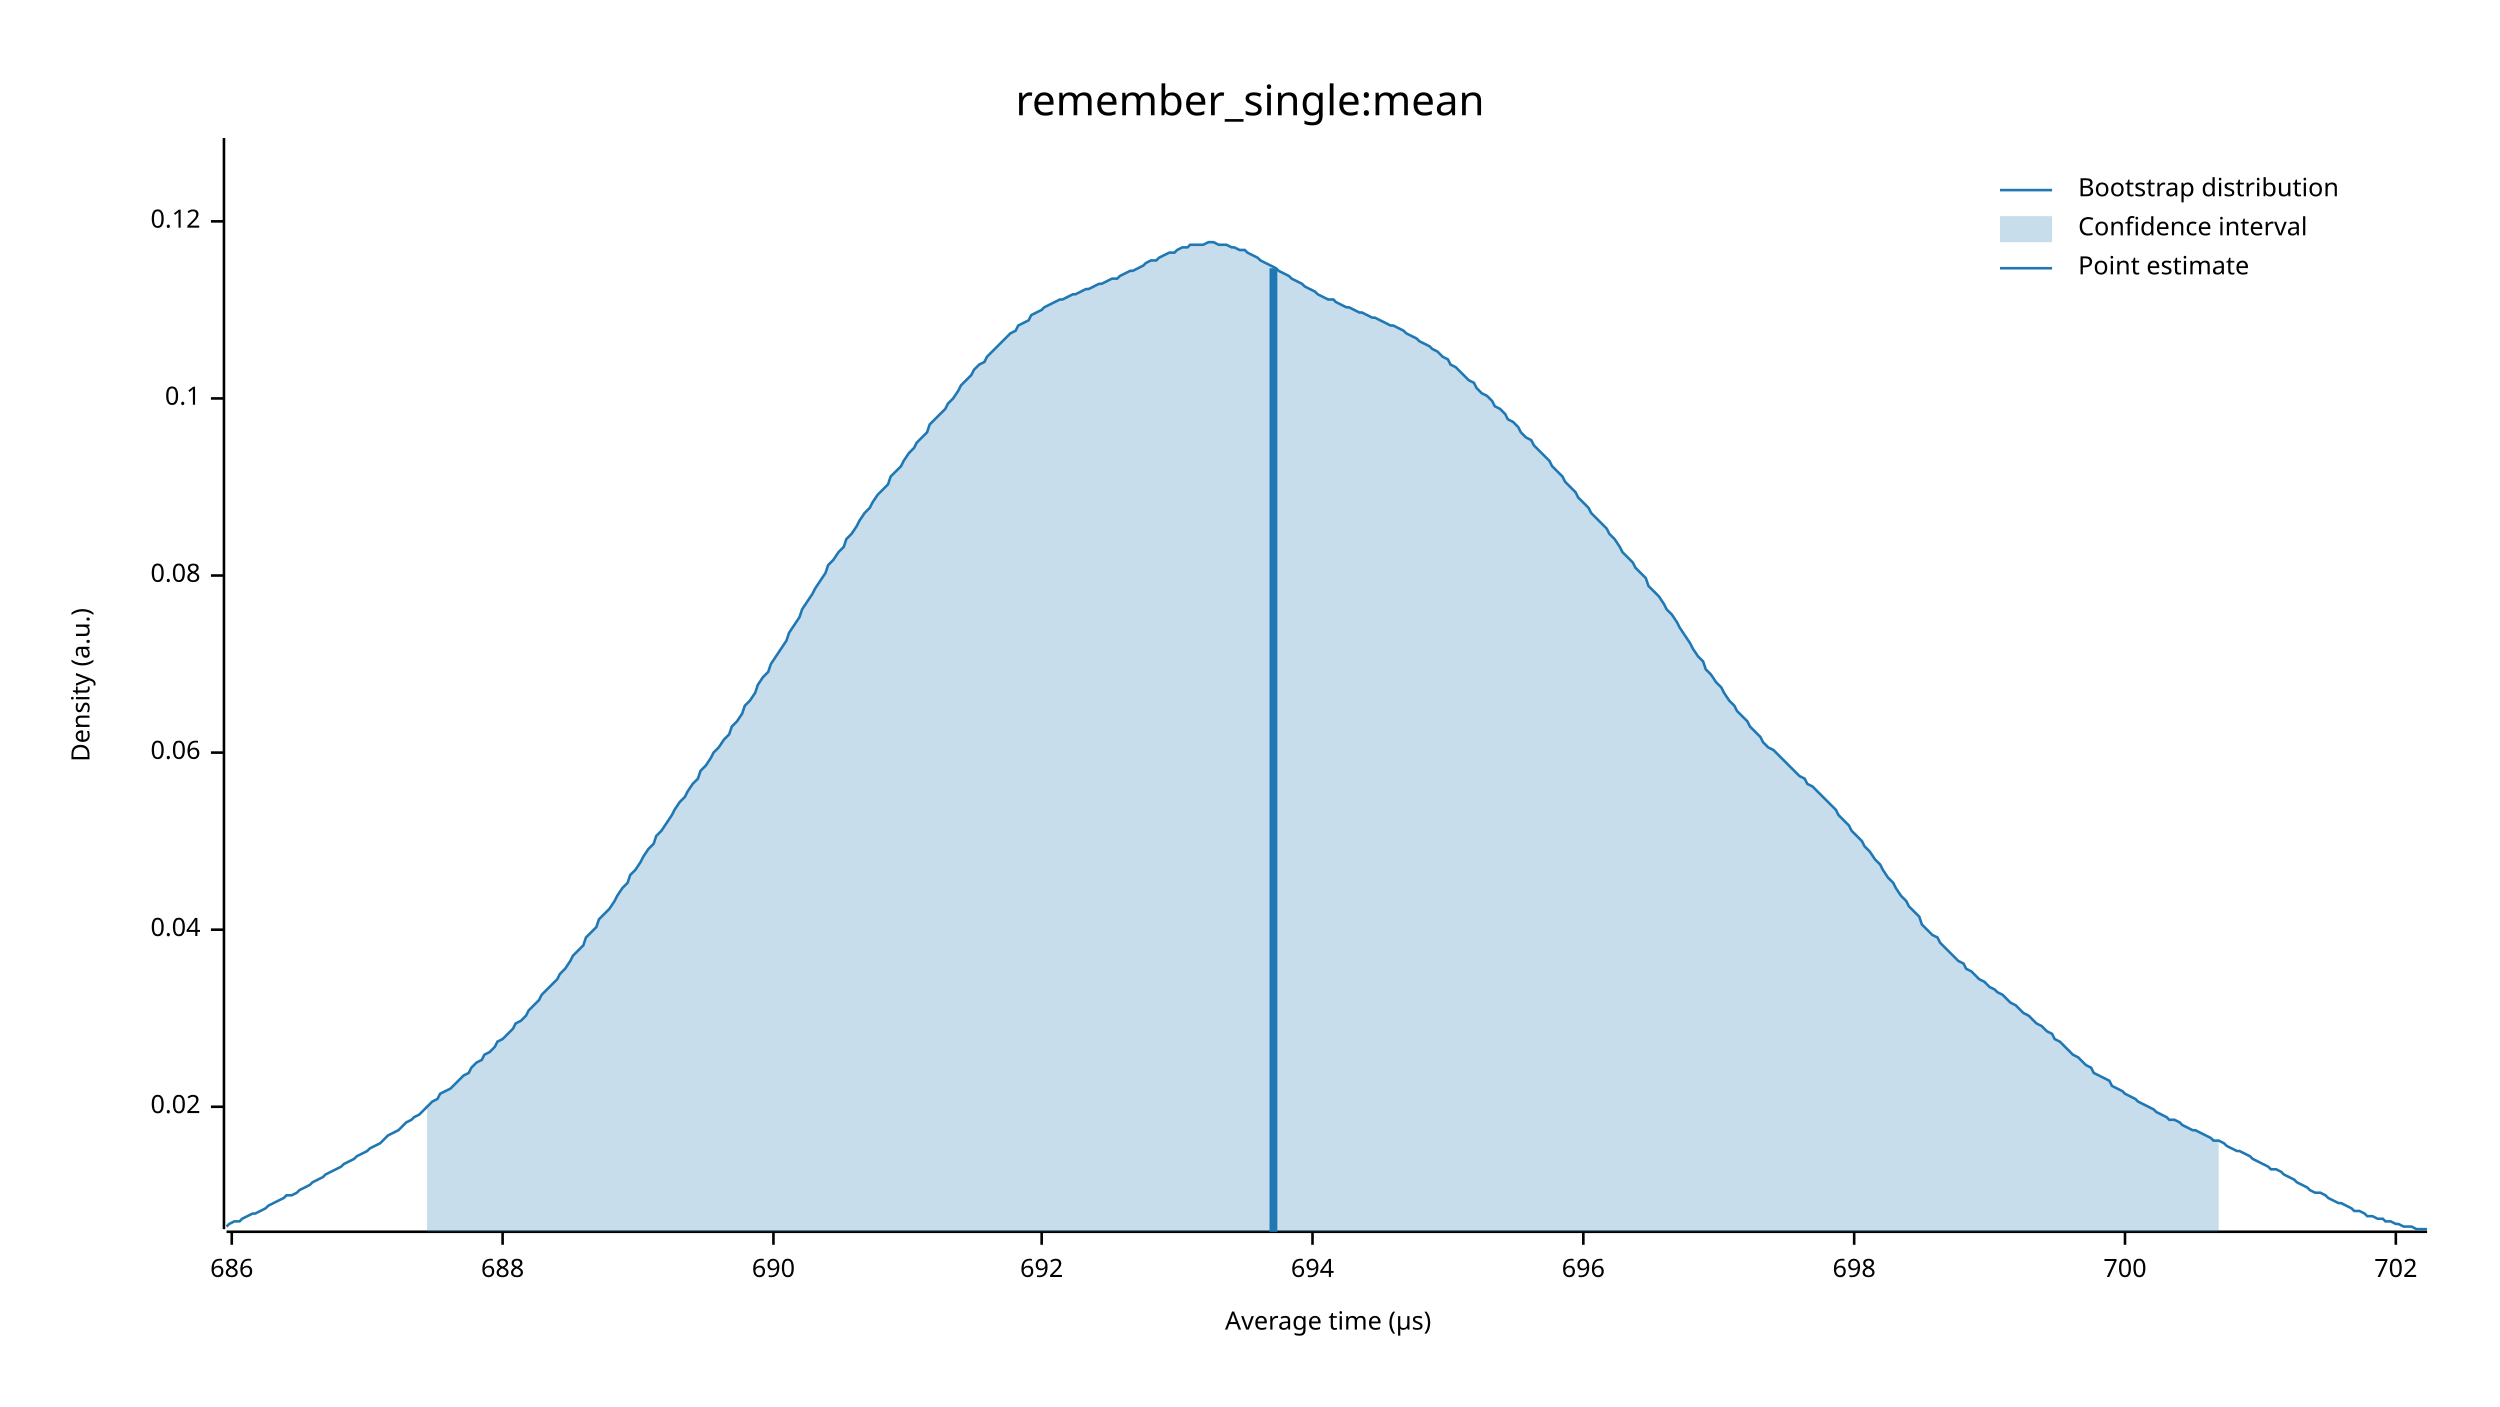
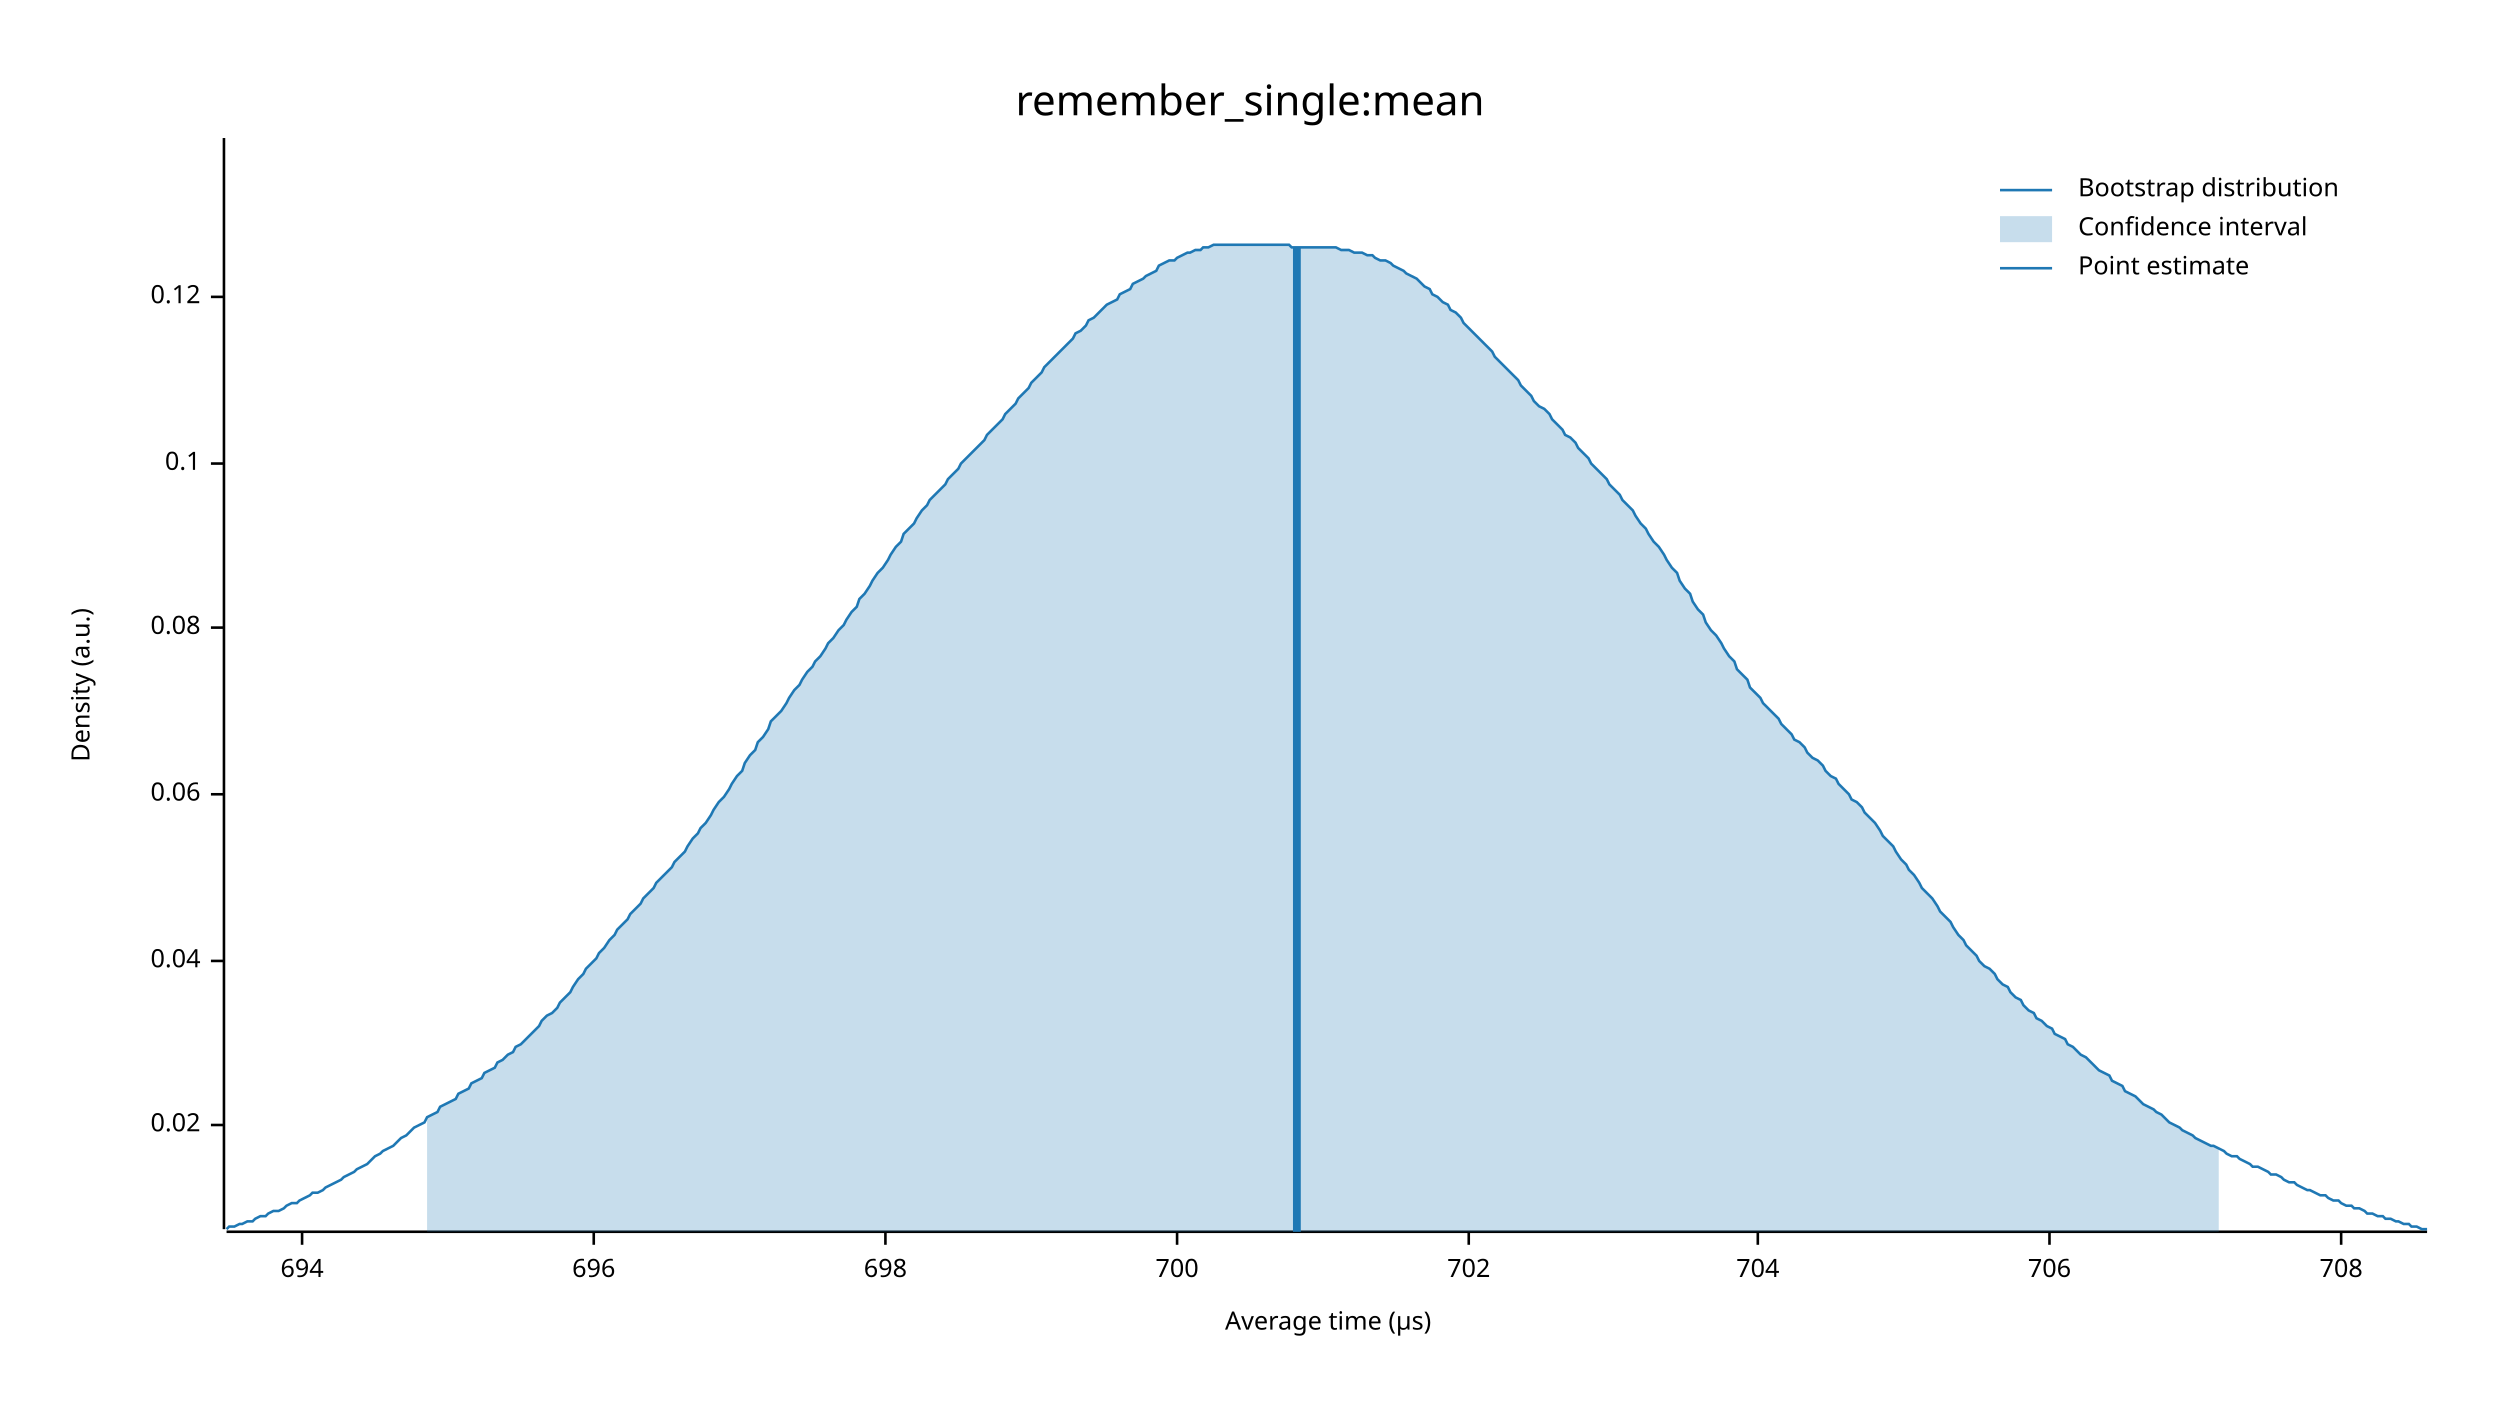
<svg xmlns="http://www.w3.org/2000/svg" width="960" height="540" viewBox="0 0 960 540">
  <text x="480" y="32" dy="0.76em" text-anchor="middle" font-family="sans-serif" font-size="16.129" opacity="1" fill="#000000">
remember_single:mean
</text>
  <text x="27" y="263" dy="0.76em" text-anchor="middle" font-family="sans-serif" font-size="9.677" opacity="1" fill="#000000" transform="rotate(270, 27, 263)">
Density (a.u.)
</text>
  <text x="510" y="513" dy="-0.5ex" text-anchor="middle" font-family="sans-serif" font-size="9.677" opacity="1" fill="#000000">
Average time (µs)
</text>
  <polyline fill="none" opacity="1" stroke="#000000" stroke-width="1" points="86,53 86,472 " />
-   <text x="77" y="425" dy="0.5ex" text-anchor="end" font-family="sans-serif" font-size="9.677" opacity="1" fill="#000000">
+   <text x="77" y="432" dy="0.5ex" text-anchor="end" font-family="sans-serif" font-size="9.677" opacity="1" fill="#000000">
0.02
</text>
-   <polyline fill="none" opacity="1" stroke="#000000" stroke-width="1" points="81,425 86,425 " />
-   <text x="77" y="357" dy="0.5ex" text-anchor="end" font-family="sans-serif" font-size="9.677" opacity="1" fill="#000000">
+   <polyline fill="none" opacity="1" stroke="#000000" stroke-width="1" points="81,432 86,432 " />
+   <text x="77" y="369" dy="0.5ex" text-anchor="end" font-family="sans-serif" font-size="9.677" opacity="1" fill="#000000">
0.04
</text>
-   <polyline fill="none" opacity="1" stroke="#000000" stroke-width="1" points="81,357 86,357 " />
-   <text x="77" y="289" dy="0.5ex" text-anchor="end" font-family="sans-serif" font-size="9.677" opacity="1" fill="#000000">
+   <polyline fill="none" opacity="1" stroke="#000000" stroke-width="1" points="81,369 86,369 " />
+   <text x="77" y="305" dy="0.5ex" text-anchor="end" font-family="sans-serif" font-size="9.677" opacity="1" fill="#000000">
0.06
</text>
-   <polyline fill="none" opacity="1" stroke="#000000" stroke-width="1" points="81,289 86,289 " />
-   <text x="77" y="221" dy="0.5ex" text-anchor="end" font-family="sans-serif" font-size="9.677" opacity="1" fill="#000000">
+   <polyline fill="none" opacity="1" stroke="#000000" stroke-width="1" points="81,305 86,305 " />
+   <text x="77" y="241" dy="0.5ex" text-anchor="end" font-family="sans-serif" font-size="9.677" opacity="1" fill="#000000">
0.08
</text>
-   <polyline fill="none" opacity="1" stroke="#000000" stroke-width="1" points="81,221 86,221 " />
-   <text x="77" y="153" dy="0.5ex" text-anchor="end" font-family="sans-serif" font-size="9.677" opacity="1" fill="#000000">
+   <polyline fill="none" opacity="1" stroke="#000000" stroke-width="1" points="81,241 86,241 " />
+   <text x="77" y="178" dy="0.5ex" text-anchor="end" font-family="sans-serif" font-size="9.677" opacity="1" fill="#000000">
0.1
</text>
-   <polyline fill="none" opacity="1" stroke="#000000" stroke-width="1" points="81,153 86,153 " />
-   <text x="77" y="85" dy="0.5ex" text-anchor="end" font-family="sans-serif" font-size="9.677" opacity="1" fill="#000000">
+   <polyline fill="none" opacity="1" stroke="#000000" stroke-width="1" points="81,178 86,178 " />
+   <text x="77" y="114" dy="0.5ex" text-anchor="end" font-family="sans-serif" font-size="9.677" opacity="1" fill="#000000">
0.12
</text>
-   <polyline fill="none" opacity="1" stroke="#000000" stroke-width="1" points="81,85 86,85 " />
+   <polyline fill="none" opacity="1" stroke="#000000" stroke-width="1" points="81,114 86,114 " />
  <polyline fill="none" opacity="1" stroke="#000000" stroke-width="1" points="87,473 932,473 " />
-   <text x="89" y="483" dy="0.76em" text-anchor="middle" font-family="sans-serif" font-size="9.677" opacity="1" fill="#000000">
- 686
- </text>
-   <polyline fill="none" opacity="1" stroke="#000000" stroke-width="1" points="89,473 89,478 " />
-   <text x="193" y="483" dy="0.76em" text-anchor="middle" font-family="sans-serif" font-size="9.677" opacity="1" fill="#000000">
- 688
- </text>
-   <polyline fill="none" opacity="1" stroke="#000000" stroke-width="1" points="193,473 193,478 " />
-   <text x="297" y="483" dy="0.76em" text-anchor="middle" font-family="sans-serif" font-size="9.677" opacity="1" fill="#000000">
- 690
- </text>
-   <polyline fill="none" opacity="1" stroke="#000000" stroke-width="1" points="297,473 297,478 " />
-   <text x="400" y="483" dy="0.76em" text-anchor="middle" font-family="sans-serif" font-size="9.677" opacity="1" fill="#000000">
- 692
- </text>
-   <polyline fill="none" opacity="1" stroke="#000000" stroke-width="1" points="400,473 400,478 " />
-   <text x="504" y="483" dy="0.76em" text-anchor="middle" font-family="sans-serif" font-size="9.677" opacity="1" fill="#000000">
+   <text x="116" y="483" dy="0.76em" text-anchor="middle" font-family="sans-serif" font-size="9.677" opacity="1" fill="#000000">
694
</text>
-   <polyline fill="none" opacity="1" stroke="#000000" stroke-width="1" points="504,473 504,478 " />
-   <text x="608" y="483" dy="0.76em" text-anchor="middle" font-family="sans-serif" font-size="9.677" opacity="1" fill="#000000">
+   <polyline fill="none" opacity="1" stroke="#000000" stroke-width="1" points="116,473 116,478 " />
+   <text x="228" y="483" dy="0.76em" text-anchor="middle" font-family="sans-serif" font-size="9.677" opacity="1" fill="#000000">
696
</text>
-   <polyline fill="none" opacity="1" stroke="#000000" stroke-width="1" points="608,473 608,478 " />
-   <text x="712" y="483" dy="0.76em" text-anchor="middle" font-family="sans-serif" font-size="9.677" opacity="1" fill="#000000">
+   <polyline fill="none" opacity="1" stroke="#000000" stroke-width="1" points="228,473 228,478 " />
+   <text x="340" y="483" dy="0.76em" text-anchor="middle" font-family="sans-serif" font-size="9.677" opacity="1" fill="#000000">
698
</text>
-   <polyline fill="none" opacity="1" stroke="#000000" stroke-width="1" points="712,473 712,478 " />
-   <text x="816" y="483" dy="0.76em" text-anchor="middle" font-family="sans-serif" font-size="9.677" opacity="1" fill="#000000">
+   <polyline fill="none" opacity="1" stroke="#000000" stroke-width="1" points="340,473 340,478 " />
+   <text x="452" y="483" dy="0.76em" text-anchor="middle" font-family="sans-serif" font-size="9.677" opacity="1" fill="#000000">
700
</text>
-   <polyline fill="none" opacity="1" stroke="#000000" stroke-width="1" points="816,473 816,478 " />
-   <text x="920" y="483" dy="0.76em" text-anchor="middle" font-family="sans-serif" font-size="9.677" opacity="1" fill="#000000">
+   <polyline fill="none" opacity="1" stroke="#000000" stroke-width="1" points="452,473 452,478 " />
+   <text x="564" y="483" dy="0.76em" text-anchor="middle" font-family="sans-serif" font-size="9.677" opacity="1" fill="#000000">
702
</text>
-   <polyline fill="none" opacity="1" stroke="#000000" stroke-width="1" points="920,473 920,478 " />
-   <polyline fill="none" opacity="1" stroke="#1F78B4" stroke-width="1" points="87,471 88,470 90,469 92,469 93,468 95,467 97,466 98,466 100,465 102,464 103,463 105,462 107,461 109,460 110,459 112,459 114,458 115,457 117,456 119,455 120,454 122,453 124,452 125,451 127,450 129,449 131,448 132,447 134,446 136,445 137,444 139,443 141,442 142,441 144,440 146,439 147,438 149,436 151,435 153,434 154,433 156,431 158,430 159,429 161,428 163,426 164,425 166,423 168,422 169,420 171,419 173,418 175,416 176,415 178,413 180,412 181,410 183,408 185,407 186,405 188,404 190,402 191,400 193,399 195,397 197,395 198,393 200,392 202,390 203,388 205,386 207,384 208,382 210,380 212,378 214,376 215,374 217,372 219,369 220,367 222,365 224,363 225,360 227,358 229,356 230,353 232,351 234,349 236,346 237,344 239,341 241,339 242,336 244,334 246,331 247,329 249,326 251,324 252,321 254,319 256,316 258,313 259,311 261,308 263,306 264,304 266,301 268,299 269,296 271,294 273,291 274,289 276,287 278,284 280,282 281,279 283,277 285,274 286,271 288,269 290,266 291,263 293,260 295,258 296,255 298,252 300,249 302,246 303,243 305,240 307,237 308,234 310,231 312,228 313,226 315,223 317,220 318,217 320,215 322,212 324,210 325,207 327,205 329,202 330,200 332,197 334,195 335,193 337,190 339,188 341,186 342,183 344,181 346,179 347,177 349,174 351,172 352,170 354,168 356,166 357,163 359,161 361,159 363,157 364,155 366,153 368,150 369,148 371,146 373,144 374,142 376,140 378,139 379,137 381,135 383,133 385,131 386,130 388,128 390,127 391,125 393,124 395,123 396,121 398,120 400,119 401,118 403,117 405,116 407,115 408,115 410,114 412,113 413,113 415,112 417,111 418,111 420,110 422,109 423,109 425,108 427,107 429,107 430,106 432,105 434,104 435,104 437,103 439,102 440,101 442,100 444,100 445,99 447,98 449,97 451,97 452,96 454,95 456,95 457,94 459,94 461,94 462,94 464,93 466,93 468,94 469,94 471,94 473,95 474,95 476,96 478,96 479,97 481,98 483,99 484,100 486,101 488,102 490,103 491,104 493,105 495,106 496,107 498,108 500,109 501,110 503,111 505,112 506,113 508,114 510,115 512,115 513,116 515,117 517,118 518,118 520,119 522,120 523,120 525,121 527,122 528,122 530,123 532,124 534,125 535,125 537,126 539,127 540,128 542,129 544,130 545,131 547,132 549,133 550,134 552,135 554,137 556,138 557,140 559,141 561,143 562,144 564,146 566,147 567,149 569,151 571,152 573,154 574,156 576,157 578,159 579,161 581,162 583,164 584,166 586,168 588,169 589,171 591,173 593,175 595,177 596,179 598,181 600,183 601,185 603,187 605,189 606,191 608,193 610,195 611,197 613,199 615,201 617,203 618,205 620,207 622,210 623,212 625,214 627,216 628,218 630,220 632,222 633,225 635,227 637,229 639,232 640,234 642,236 644,239 645,241 647,244 649,247 650,249 652,252 654,254 655,257 657,259 659,262 661,264 662,266 664,269 666,271 667,273 669,275 671,277 672,279 674,281 676,283 677,285 679,287 681,288 683,290 684,291 686,293 688,295 689,296 691,298 693,299 694,301 696,302 698,304 700,306 701,307 703,309 705,311 706,313 708,315 710,317 711,319 713,321 715,323 716,325 718,327 720,330 722,332 723,334 725,337 727,339 728,341 730,344 732,346 733,348 735,350 737,352 738,355 740,357 742,359 744,360 745,362 747,364 749,366 750,367 752,369 754,370 755,372 757,373 759,375 760,376 762,377 764,379 766,380 767,381 769,382 771,384 772,385 774,386 776,388 777,389 779,390 781,392 782,393 784,394 786,396 788,397 789,399 791,400 793,402 794,403 796,405 798,406 799,407 801,409 803,410 804,412 806,413 808,414 810,415 811,417 813,418 815,419 816,420 818,421 820,422 821,423 823,424 825,425 827,426 828,427 830,428 832,429 833,430 835,430 837,431 838,432 840,433 842,434 843,434 845,435 847,436 849,437 850,438 852,438 854,439 855,440 857,441 859,442 860,442 862,443 864,444 865,445 867,446 869,447 871,448 872,449 874,449 876,450 877,451 879,452 881,453 882,454 884,455 886,456 887,457 889,458 891,458 893,459 894,460 896,461 898,462 899,462 901,463 903,464 904,465 906,465 908,466 909,467 911,467 913,468 915,468 916,469 918,469 920,470 921,470 923,471 925,471 926,471 928,472 930,472 932,472 " />
-   <polygon opacity="0.25" fill="#1F78B4" points="164,425 166,423 168,422 169,420 171,419 173,418 175,416 176,415 178,413 180,412 181,410 183,408 185,407 186,405 188,404 190,402 191,400 193,399 195,397 197,395 198,393 200,392 202,390 203,388 205,386 207,384 208,382 210,380 212,378 214,376 215,374 217,372 219,369 220,367 222,365 224,363 225,360 227,358 229,356 230,353 232,351 234,349 236,346 237,344 239,341 241,339 242,336 244,334 246,331 247,329 249,326 251,324 252,321 254,319 256,316 258,313 259,311 261,308 263,306 264,304 266,301 268,299 269,296 271,294 273,291 274,289 276,287 278,284 280,282 281,279 283,277 285,274 286,271 288,269 290,266 291,263 293,260 295,258 296,255 298,252 300,249 302,246 303,243 305,240 307,237 308,234 310,231 312,228 313,226 315,223 317,220 318,217 320,215 322,212 324,210 325,207 327,205 329,202 330,200 332,197 334,195 335,193 337,190 339,188 341,186 342,183 344,181 346,179 347,177 349,174 351,172 352,170 354,168 356,166 357,163 359,161 361,159 363,157 364,155 366,153 368,150 369,148 371,146 373,144 374,142 376,140 378,139 379,137 381,135 383,133 385,131 386,130 388,128 390,127 391,125 393,124 395,123 396,121 398,120 400,119 401,118 403,117 405,116 407,115 408,115 410,114 412,113 413,113 415,112 417,111 418,111 420,110 422,109 423,109 425,108 427,107 429,107 430,106 432,105 434,104 435,104 437,103 439,102 440,101 442,100 444,100 445,99 447,98 449,97 451,97 452,96 454,95 456,95 457,94 459,94 461,94 462,94 464,93 466,93 468,94 469,94 471,94 473,95 474,95 476,96 478,96 479,97 481,98 483,99 484,100 486,101 488,102 490,103 491,104 493,105 495,106 496,107 498,108 500,109 501,110 503,111 505,112 506,113 508,114 510,115 512,115 513,116 515,117 517,118 518,118 520,119 522,120 523,120 525,121 527,122 528,122 530,123 532,124 534,125 535,125 537,126 539,127 540,128 542,129 544,130 545,131 547,132 549,133 550,134 552,135 554,137 556,138 557,140 559,141 561,143 562,144 564,146 566,147 567,149 569,151 571,152 573,154 574,156 576,157 578,159 579,161 581,162 583,164 584,166 586,168 588,169 589,171 591,173 593,175 595,177 596,179 598,181 600,183 601,185 603,187 605,189 606,191 608,193 610,195 611,197 613,199 615,201 617,203 618,205 620,207 622,210 623,212 625,214 627,216 628,218 630,220 632,222 633,225 635,227 637,229 639,232 640,234 642,236 644,239 645,241 647,244 649,247 650,249 652,252 654,254 655,257 657,259 659,262 661,264 662,266 664,269 666,271 667,273 669,275 671,277 672,279 674,281 676,283 677,285 679,287 681,288 683,290 684,291 686,293 688,295 689,296 691,298 693,299 694,301 696,302 698,304 700,306 701,307 703,309 705,311 706,313 708,315 710,317 711,319 713,321 715,323 716,325 718,327 720,330 722,332 723,334 725,337 727,339 728,341 730,344 732,346 733,348 735,350 737,352 738,355 740,357 742,359 744,360 745,362 747,364 749,366 750,367 752,369 754,370 755,372 757,373 759,375 760,376 762,377 764,379 766,380 767,381 769,382 771,384 772,385 774,386 776,388 777,389 779,390 781,392 782,393 784,394 786,396 788,397 789,399 791,400 793,402 794,403 796,405 798,406 799,407 801,409 803,410 804,412 806,413 808,414 810,415 811,417 813,418 815,419 816,420 818,421 820,422 821,423 823,424 825,425 827,426 828,427 830,428 832,429 833,430 835,430 837,431 838,432 840,433 842,434 843,434 845,435 847,436 849,437 850,438 852,438 852,473 164,473 " />
-   <polyline fill="none" opacity="1" stroke="#1F78B4" stroke-width="3" points="489,473 489,103 " />
+   <polyline fill="none" opacity="1" stroke="#000000" stroke-width="1" points="564,473 564,478 " />
+   <text x="675" y="483" dy="0.76em" text-anchor="middle" font-family="sans-serif" font-size="9.677" opacity="1" fill="#000000">
+ 704
+ </text>
+   <polyline fill="none" opacity="1" stroke="#000000" stroke-width="1" points="675,473 675,478 " />
+   <text x="787" y="483" dy="0.76em" text-anchor="middle" font-family="sans-serif" font-size="9.677" opacity="1" fill="#000000">
+ 706
+ </text>
+   <polyline fill="none" opacity="1" stroke="#000000" stroke-width="1" points="787,473 787,478 " />
+   <text x="899" y="483" dy="0.76em" text-anchor="middle" font-family="sans-serif" font-size="9.677" opacity="1" fill="#000000">
+ 708
+ </text>
+   <polyline fill="none" opacity="1" stroke="#000000" stroke-width="1" points="899,473 899,478 " />
+   <polyline fill="none" opacity="1" stroke="#1F78B4" stroke-width="1" points="87,472 88,471 90,471 92,470 93,470 95,469 97,469 98,468 100,467 102,467 103,466 105,465 107,465 109,464 110,463 112,462 114,462 115,461 117,460 119,459 120,458 122,458 124,457 125,456 127,455 129,454 131,453 132,452 134,451 136,450 137,449 139,448 141,447 142,446 144,444 146,443 147,442 149,441 151,440 153,438 154,437 156,436 158,434 159,433 161,432 163,431 164,429 166,428 168,427 169,425 171,424 173,423 175,422 176,420 178,419 180,418 181,416 183,415 185,414 186,412 188,411 190,410 191,408 193,407 195,405 197,404 198,402 200,401 202,399 203,398 205,396 207,394 208,392 210,390 212,389 214,387 215,385 217,383 219,381 220,379 222,376 224,374 225,372 227,370 229,368 230,366 232,364 234,361 236,359 237,357 239,355 241,353 242,351 244,349 246,347 247,345 249,343 251,341 252,339 254,337 256,335 258,333 259,331 261,329 263,327 264,325 266,322 268,320 269,318 271,316 273,313 274,311 276,308 278,306 280,303 281,301 283,298 285,296 286,293 288,290 290,288 291,285 293,283 295,280 296,277 298,275 300,273 302,270 303,268 305,265 307,263 308,261 310,258 312,256 313,254 315,252 317,249 318,247 320,245 322,242 324,240 325,238 327,235 329,233 330,230 332,228 334,225 335,223 337,220 339,218 341,215 342,213 344,210 346,208 347,205 349,203 351,201 352,199 354,196 356,194 357,192 359,190 361,188 363,186 364,184 366,182 368,180 369,178 371,176 373,174 374,173 376,171 378,169 379,167 381,165 383,163 385,161 386,159 388,157 390,155 391,153 393,151 395,149 396,147 398,145 400,143 401,141 403,139 405,137 407,135 408,134 410,132 412,130 413,128 415,127 417,125 418,123 420,122 422,120 423,119 425,117 427,116 429,115 430,113 432,112 434,111 435,109 437,108 439,107 440,106 442,105 444,104 445,102 447,101 449,100 451,100 452,99 454,98 456,97 457,97 459,96 461,96 462,95 464,95 466,94 468,94 469,94 471,94 473,94 474,94 476,94 478,94 479,94 481,94 483,94 484,94 486,94 488,94 490,94 491,94 493,94 495,94 496,95 498,95 500,95 501,95 503,95 505,95 506,95 508,95 510,95 512,95 513,95 515,96 517,96 518,96 520,97 522,97 523,97 525,98 527,98 528,99 530,100 532,100 534,101 535,102 537,103 539,104 540,105 542,106 544,107 545,108 547,110 549,111 550,113 552,114 554,116 556,117 557,119 559,120 561,122 562,124 564,126 566,128 567,129 569,131 571,133 573,135 574,137 576,139 578,141 579,142 581,144 583,146 584,148 586,150 588,152 589,154 591,156 593,157 595,159 596,161 598,163 600,165 601,167 603,168 605,170 606,172 608,174 610,176 611,178 613,180 615,182 617,184 618,186 620,188 622,190 623,192 625,194 627,196 628,198 630,201 632,203 633,205 635,208 637,210 639,213 640,215 642,218 644,220 645,223 647,226 649,228 650,231 652,234 654,236 655,239 657,242 659,244 661,247 662,249 664,252 666,254 667,257 669,259 671,261 672,264 674,266 676,268 677,270 679,272 681,274 683,276 684,278 686,280 688,282 689,284 691,285 693,287 694,289 696,291 698,292 700,294 701,296 703,298 705,299 706,301 708,303 710,305 711,307 713,308 715,310 716,312 718,314 720,316 722,319 723,321 725,323 727,325 728,327 730,330 732,332 733,334 735,336 737,339 738,341 740,343 742,345 744,348 745,350 747,352 749,354 750,356 752,359 754,361 755,363 757,365 759,367 760,369 762,371 764,372 766,374 767,376 769,378 771,379 772,381 774,383 776,384 777,386 779,388 781,389 782,391 784,392 786,394 788,395 789,397 791,398 793,399 794,401 796,402 798,404 799,405 801,406 803,408 804,409 806,411 808,412 810,413 811,415 813,416 815,417 816,419 818,420 820,421 821,422 823,424 825,425 827,426 828,427 830,428 832,430 833,431 835,432 837,433 838,434 840,435 842,436 843,437 845,438 847,439 849,440 850,440 852,441 854,442 855,443 857,444 859,444 860,445 862,446 864,447 865,448 867,448 869,449 871,450 872,451 874,451 876,452 877,453 879,454 881,454 882,455 884,456 886,457 887,457 889,458 891,459 893,459 894,460 896,461 898,461 899,462 901,463 903,463 904,464 906,464 908,465 909,466 911,466 913,467 915,467 916,468 918,468 920,469 921,469 923,470 925,470 926,471 928,471 930,472 932,472 " />
+   <polygon opacity="0.25" fill="#1F78B4" points="164,429 166,428 168,427 169,425 171,424 173,423 175,422 176,420 178,419 180,418 181,416 183,415 185,414 186,412 188,411 190,410 191,408 193,407 195,405 197,404 198,402 200,401 202,399 203,398 205,396 207,394 208,392 210,390 212,389 214,387 215,385 217,383 219,381 220,379 222,376 224,374 225,372 227,370 229,368 230,366 232,364 234,361 236,359 237,357 239,355 241,353 242,351 244,349 246,347 247,345 249,343 251,341 252,339 254,337 256,335 258,333 259,331 261,329 263,327 264,325 266,322 268,320 269,318 271,316 273,313 274,311 276,308 278,306 280,303 281,301 283,298 285,296 286,293 288,290 290,288 291,285 293,283 295,280 296,277 298,275 300,273 302,270 303,268 305,265 307,263 308,261 310,258 312,256 313,254 315,252 317,249 318,247 320,245 322,242 324,240 325,238 327,235 329,233 330,230 332,228 334,225 335,223 337,220 339,218 341,215 342,213 344,210 346,208 347,205 349,203 351,201 352,199 354,196 356,194 357,192 359,190 361,188 363,186 364,184 366,182 368,180 369,178 371,176 373,174 374,173 376,171 378,169 379,167 381,165 383,163 385,161 386,159 388,157 390,155 391,153 393,151 395,149 396,147 398,145 400,143 401,141 403,139 405,137 407,135 408,134 410,132 412,130 413,128 415,127 417,125 418,123 420,122 422,120 423,119 425,117 427,116 429,115 430,113 432,112 434,111 435,109 437,108 439,107 440,106 442,105 444,104 445,102 447,101 449,100 451,100 452,99 454,98 456,97 457,97 459,96 461,96 462,95 464,95 466,94 468,94 469,94 471,94 473,94 474,94 476,94 478,94 479,94 481,94 483,94 484,94 486,94 488,94 490,94 491,94 493,94 495,94 496,95 498,95 500,95 501,95 503,95 505,95 506,95 508,95 510,95 512,95 513,95 515,96 517,96 518,96 520,97 522,97 523,97 525,98 527,98 528,99 530,100 532,100 534,101 535,102 537,103 539,104 540,105 542,106 544,107 545,108 547,110 549,111 550,113 552,114 554,116 556,117 557,119 559,120 561,122 562,124 564,126 566,128 567,129 569,131 571,133 573,135 574,137 576,139 578,141 579,142 581,144 583,146 584,148 586,150 588,152 589,154 591,156 593,157 595,159 596,161 598,163 600,165 601,167 603,168 605,170 606,172 608,174 610,176 611,178 613,180 615,182 617,184 618,186 620,188 622,190 623,192 625,194 627,196 628,198 630,201 632,203 633,205 635,208 637,210 639,213 640,215 642,218 644,220 645,223 647,226 649,228 650,231 652,234 654,236 655,239 657,242 659,244 661,247 662,249 664,252 666,254 667,257 669,259 671,261 672,264 674,266 676,268 677,270 679,272 681,274 683,276 684,278 686,280 688,282 689,284 691,285 693,287 694,289 696,291 698,292 700,294 701,296 703,298 705,299 706,301 708,303 710,305 711,307 713,308 715,310 716,312 718,314 720,316 722,319 723,321 725,323 727,325 728,327 730,330 732,332 733,334 735,336 737,339 738,341 740,343 742,345 744,348 745,350 747,352 749,354 750,356 752,359 754,361 755,363 757,365 759,367 760,369 762,371 764,372 766,374 767,376 769,378 771,379 772,381 774,383 776,384 777,386 779,388 781,389 782,391 784,392 786,394 788,395 789,397 791,398 793,399 794,401 796,402 798,404 799,405 801,406 803,408 804,409 806,411 808,412 810,413 811,415 813,416 815,417 816,419 818,420 820,421 821,422 823,424 825,425 827,426 828,427 830,428 832,430 833,431 835,432 837,433 838,434 840,435 842,436 843,437 845,438 847,439 849,440 850,440 852,441 852,473 164,473 " />
+   <polyline fill="none" opacity="1" stroke="#1F78B4" stroke-width="3" points="498,473 498,95 " />
  <text x="798" y="68" dy="0.76em" text-anchor="start" font-family="sans-serif" font-size="9.677" opacity="1" fill="#000000">
Bootstrap distribution
</text>
  <text x="798" y="83" dy="0.76em" text-anchor="start" font-family="sans-serif" font-size="9.677" opacity="1" fill="#000000">
Confidence interval
</text>
  <text x="798" y="98" dy="0.76em" text-anchor="start" font-family="sans-serif" font-size="9.677" opacity="1" fill="#000000">
Point estimate
</text>
  <polyline fill="none" opacity="1" stroke="#1F78B4" stroke-width="1" points="768,73 788,73 " />
  <rect x="768" y="83" width="20" height="10" opacity="0.25" fill="#1F78B4" stroke="none" />
  <polyline fill="none" opacity="1" stroke="#1F78B4" stroke-width="1" points="768,103 788,103 " />
</svg>
